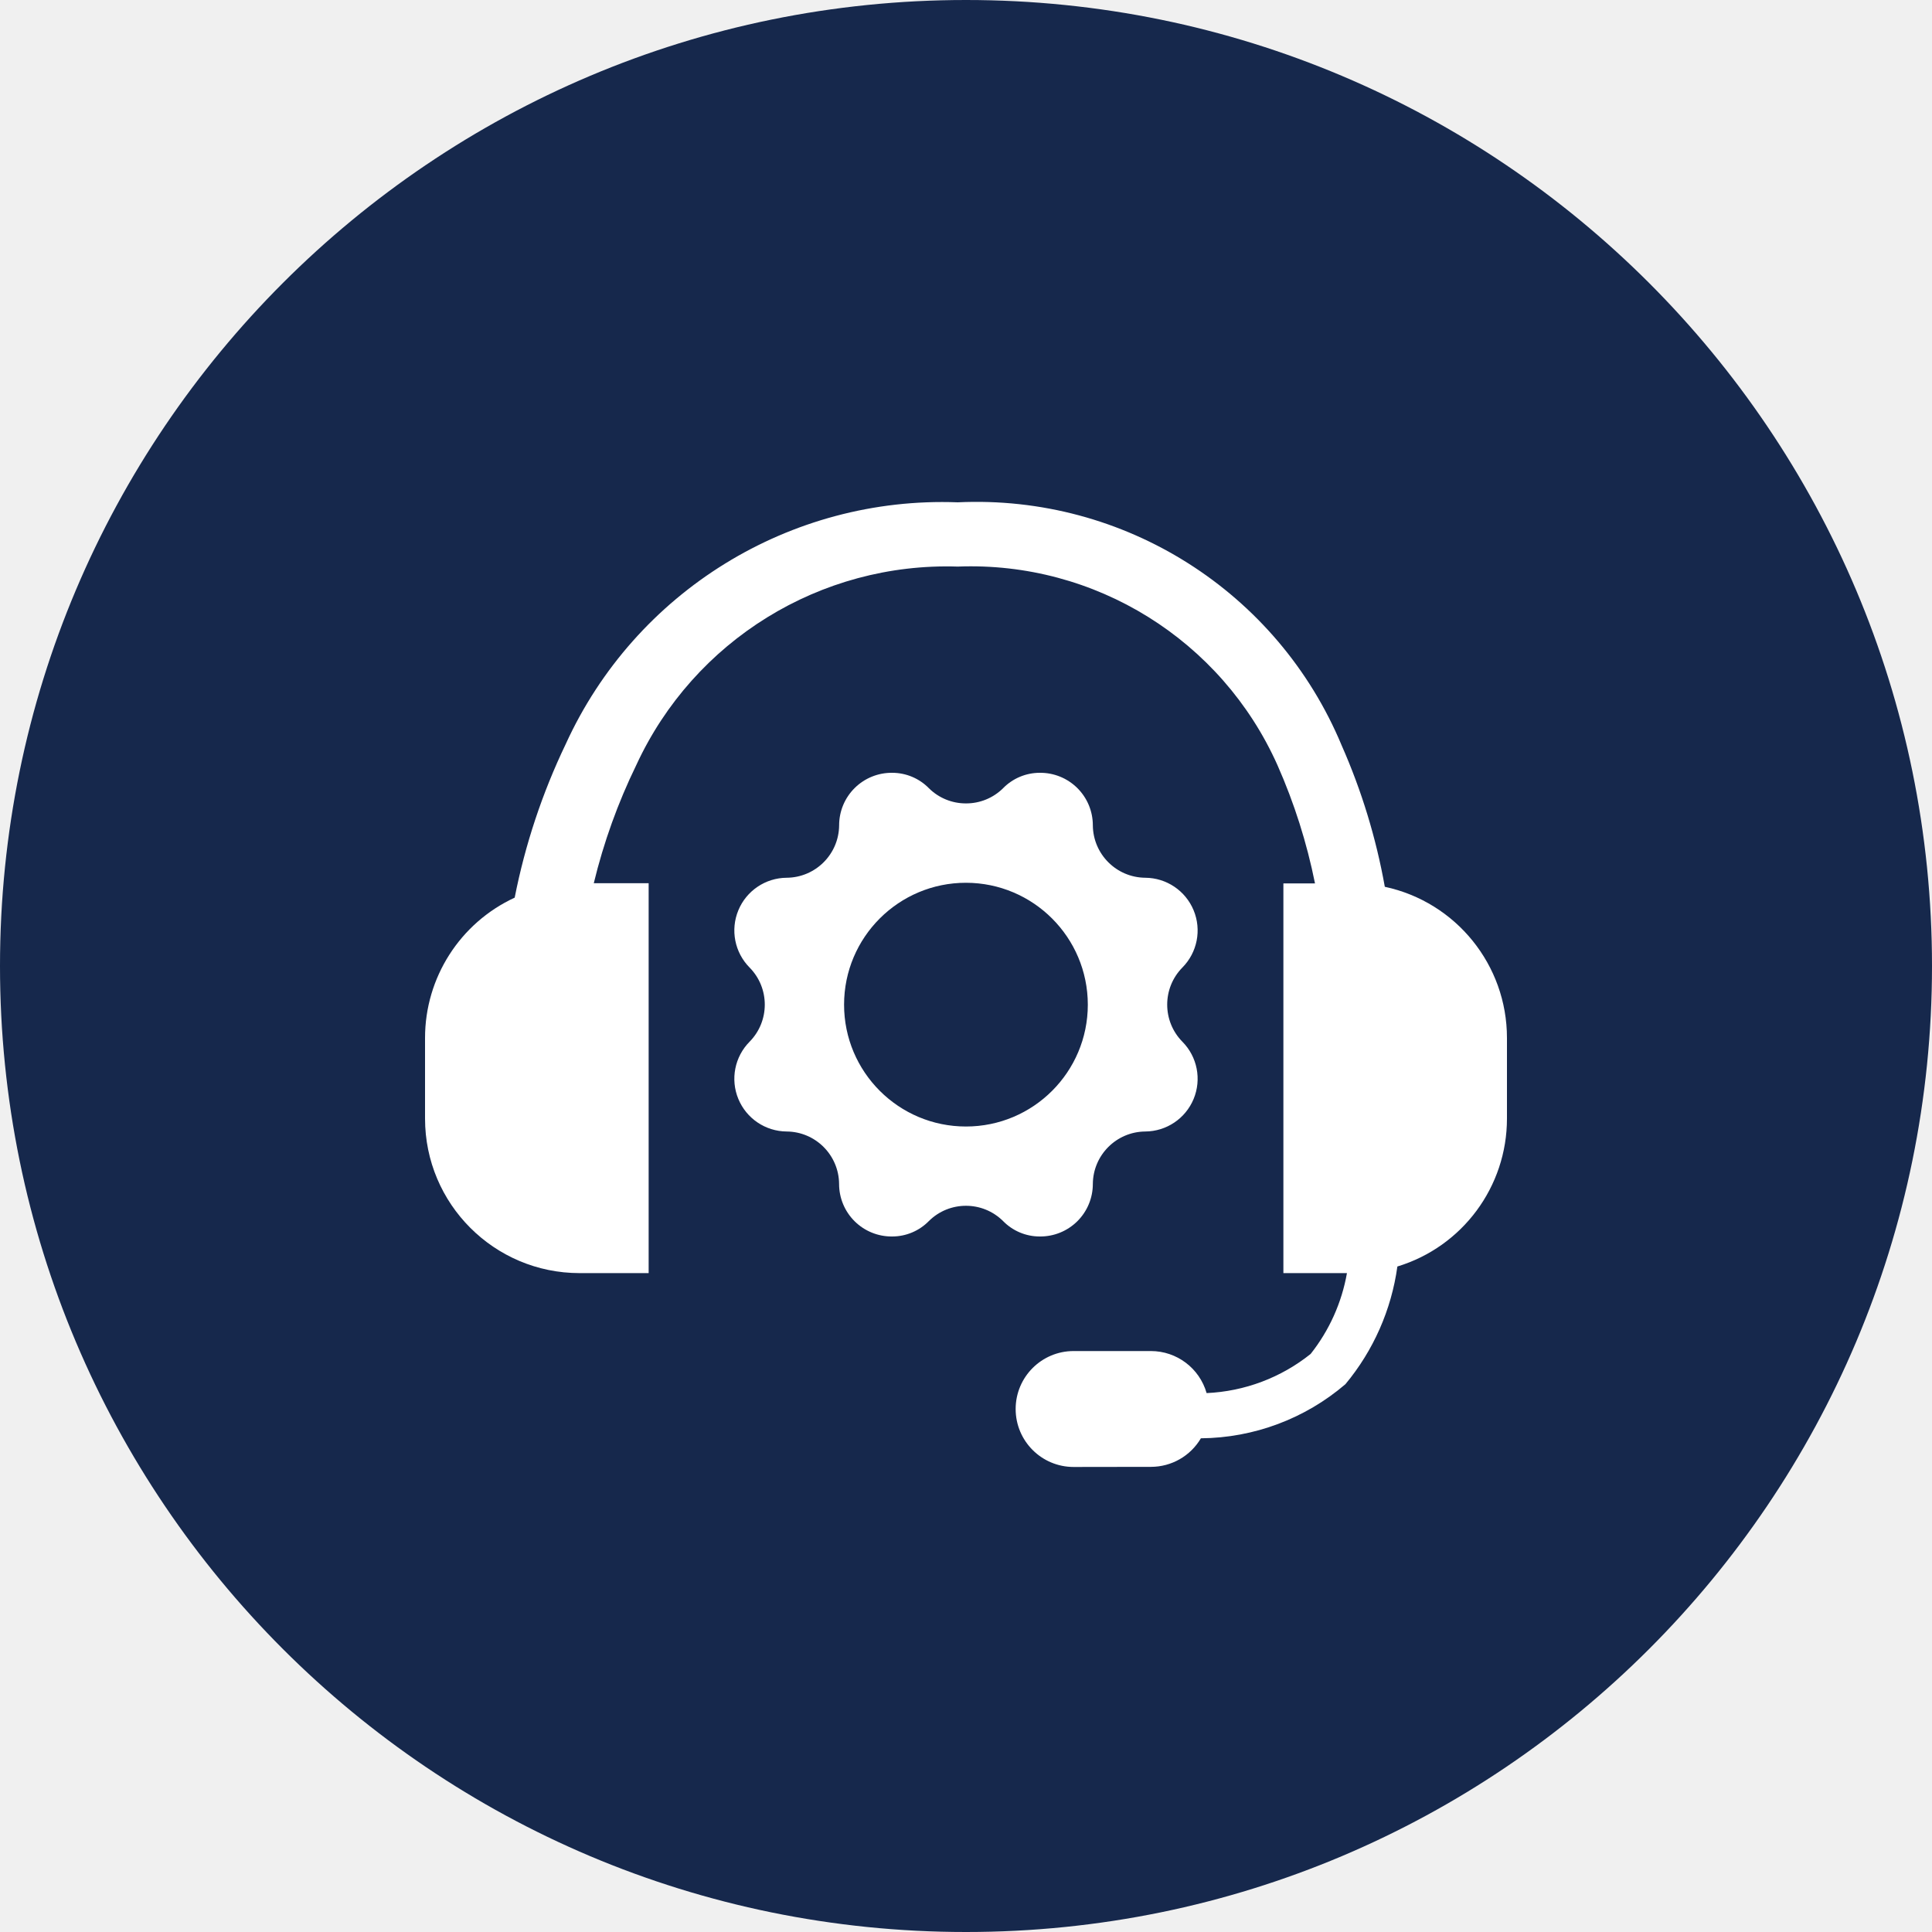
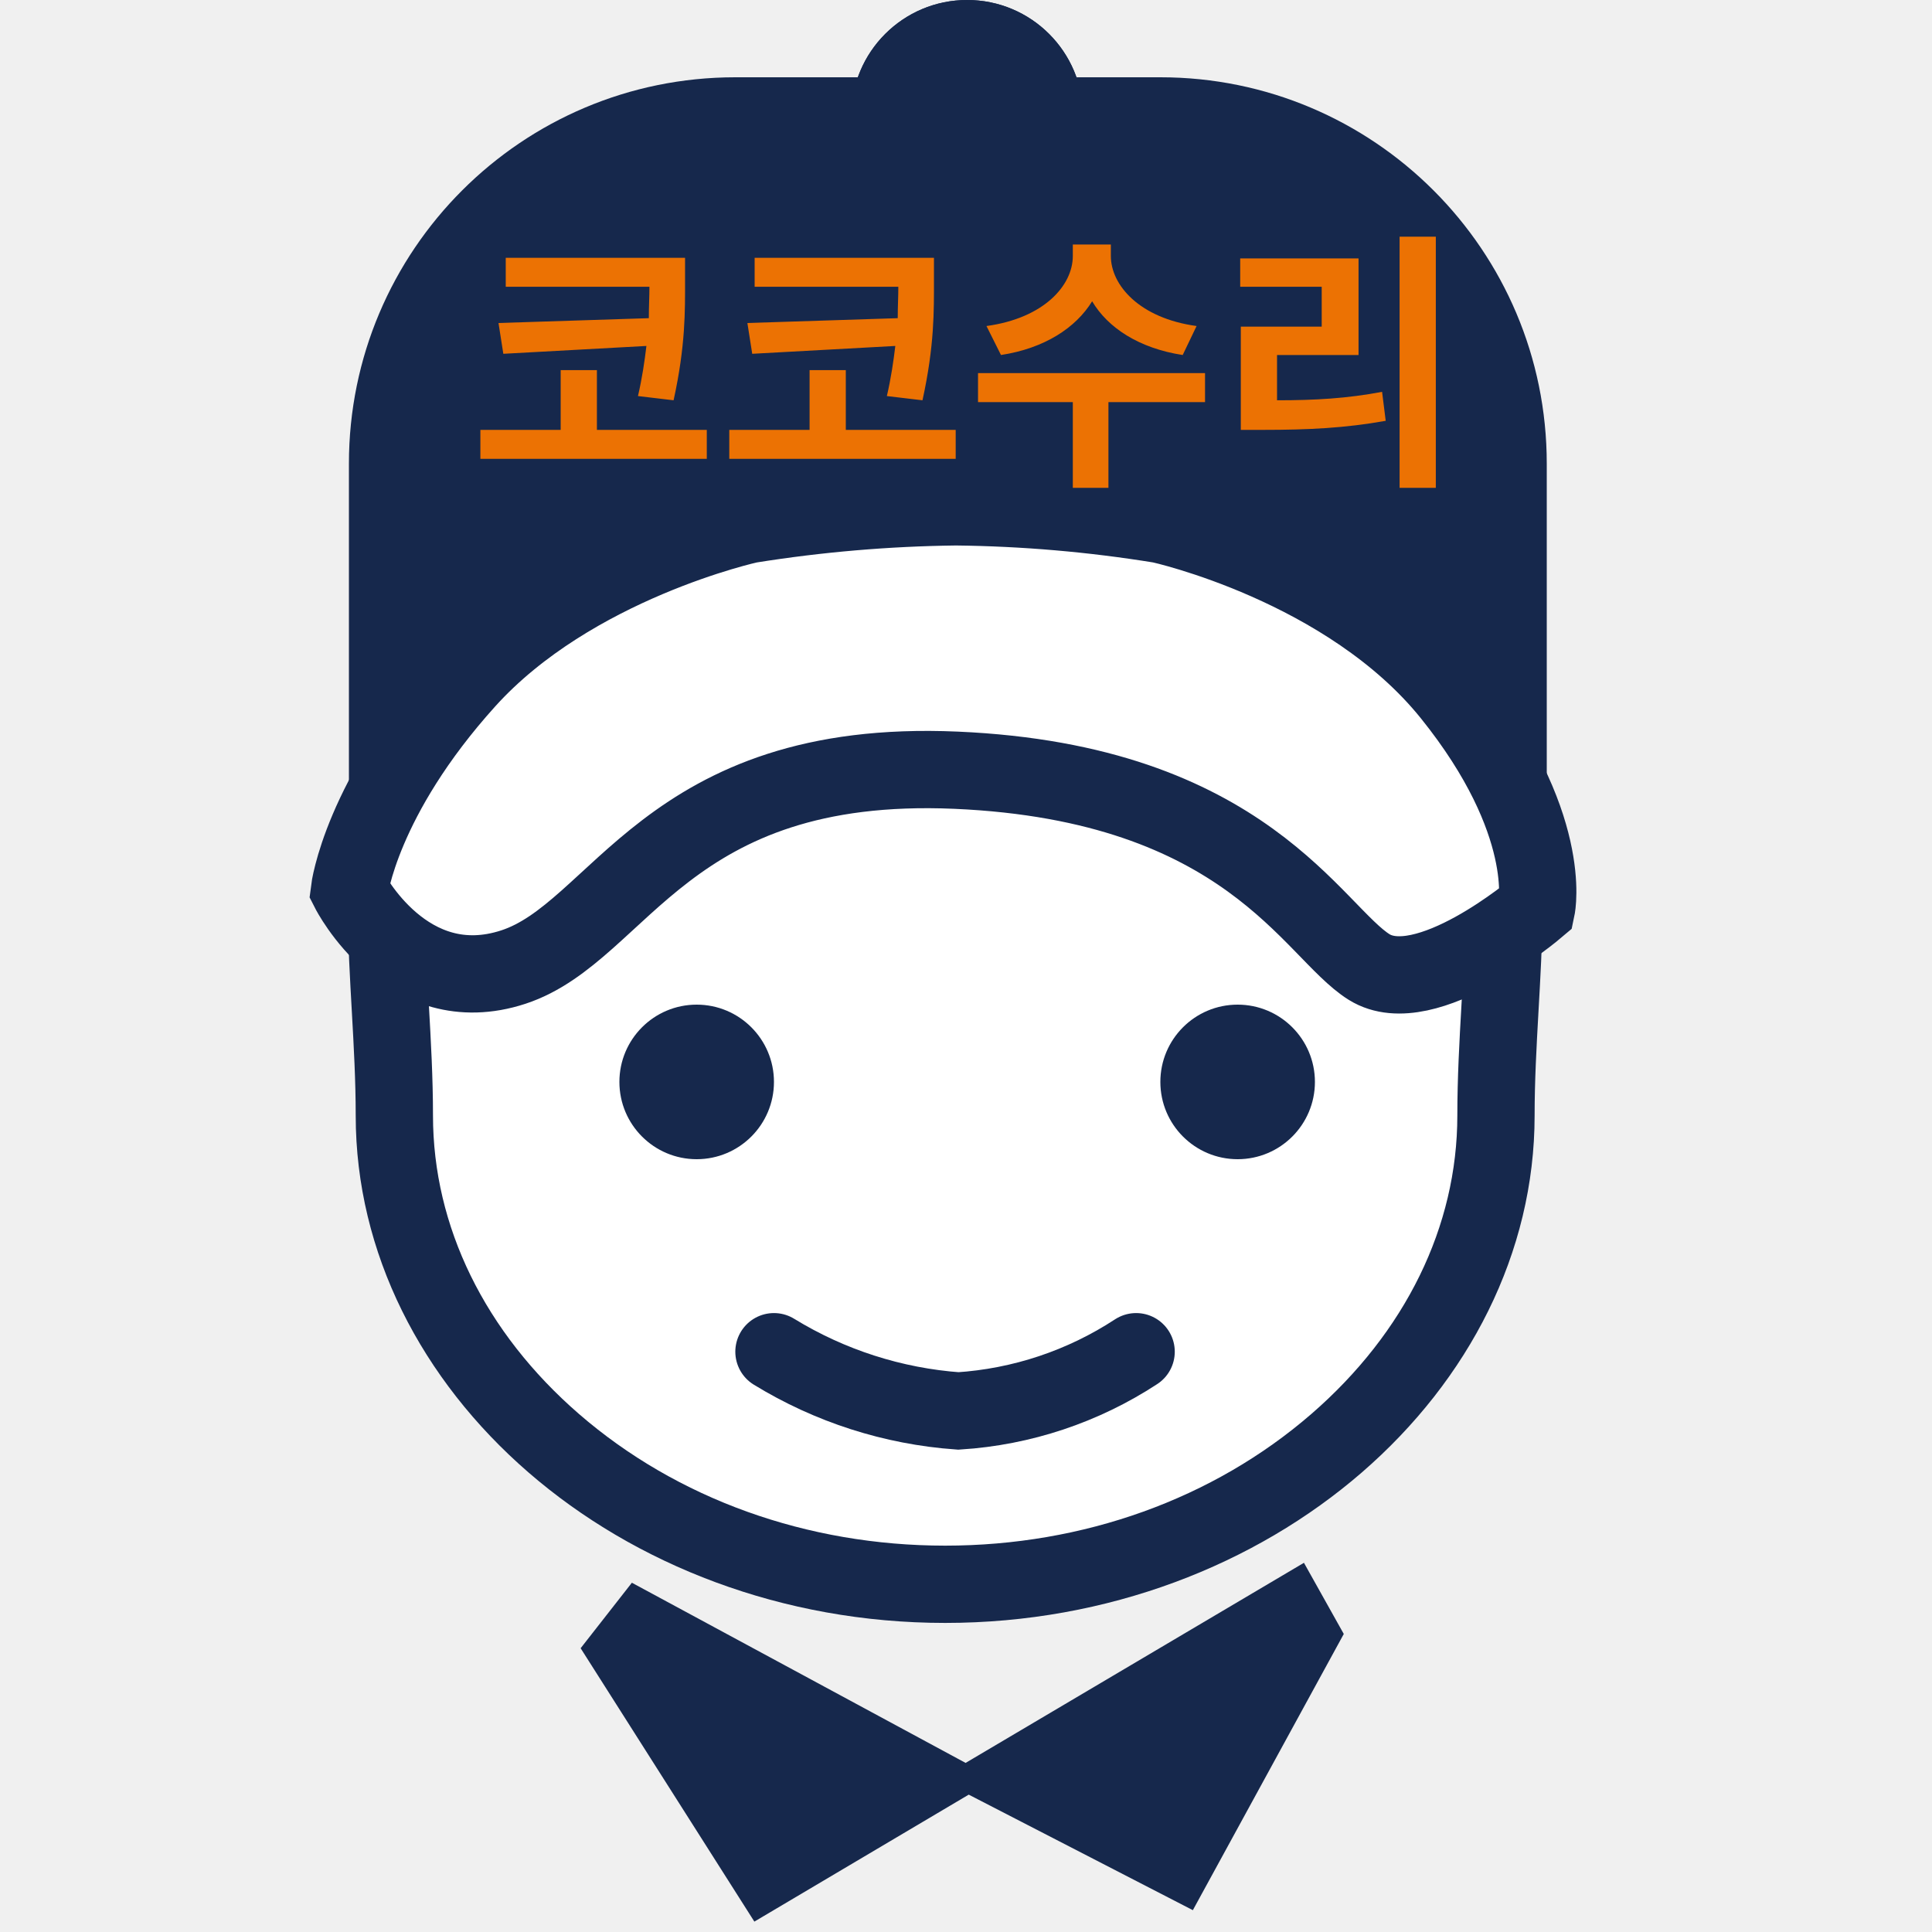
<svg xmlns="http://www.w3.org/2000/svg" width="50" height="50" viewBox="0 0 50 50">
-   <g id="그룹_7916" data-name="그룹 7916" transform="translate(21907 5212)">
-     <g id="그룹_7912" data-name="그룹 7912" transform="translate(-21907 -5212)">
-       <circle id="타원_236" data-name="타원 236" cx="25" cy="25" r="25" fill="#16284c" />
-     </g>
-     <g id="그룹_7915" data-name="그룹 7915" transform="translate(-0.999 3)">
-       <g id="그룹_4856" data-name="그룹 4856" transform="translate(-21896.5 -5201.834)">
-         <g id="그룹_4852" data-name="그룹 4852" transform="translate(0.499 -0.167)">
-           <path id="합치기_7" data-name="합치기 7" d="M17.785,24.965a1.5,1.5,0,0,1,0-3h2a1.5,1.5,0,0,1,1.442,1.088,4.639,4.639,0,0,0,2.692-1.013,4.672,4.672,0,0,0,.94-2.092H23.214V9.862h.818a14.7,14.7,0,0,0-.97-3.057,8.69,8.69,0,0,0-8.275-5.142A8.851,8.851,0,0,0,6.467,6.8a15.078,15.078,0,0,0-1.1,3.057h1.42V19.948H5a4,4,0,0,1-4-4V13.862A4,4,0,0,1,3.32,10.231a16.6,16.6,0,0,1,1.319-3.97A10.712,10.712,0,0,1,14.786,0a10.237,10.237,0,0,1,9.936,6.291A16.057,16.057,0,0,1,25.839,9.95,4,4,0,0,1,29,13.862v2.086a4,4,0,0,1-2.836,3.829,6.056,6.056,0,0,1-1.345,3.046,5.823,5.823,0,0,1-3.74,1.4,1.5,1.5,0,0,1-1.292.739Z" transform="translate(0 0.001)" fill="#fff" />
+   <g id="그룹_8391" data-name="그룹 8391" transform="translate(16781 21410)">
+     <g id="그룹_8357" data-name="그룹 8357" transform="translate(36.03 56)">
+       <g id="그룹_8350" data-name="그룹 8350" transform="translate(-16808.029 -21451.883)">
+         <g id="패스_3587" data-name="패스 3587" transform="translate(0.148 2.525)" fill="#fff">
+           <path d="M 15.312 24.359 C 11.496 24.359 7.897 23.062 5.18 20.706 C 3.882 19.581 2.863 18.28 2.153 16.839 C 1.426 15.365 1.057 13.814 1.057 12.228 C 1.057 11.284 1.004 10.335 0.952 9.416 C 0.862 7.823 0.777 6.318 0.963 4.951 C 1.158 3.513 1.63 2.441 2.447 1.576 C 4.42 -0.511 8.628 -1.525 15.312 -1.525 C 21.996 -1.525 26.204 -0.511 28.177 1.576 C 28.994 2.441 29.465 3.513 29.661 4.951 C 29.847 6.318 29.762 7.823 29.672 9.416 C 29.62 10.335 29.567 11.284 29.567 12.228 C 29.567 13.814 29.198 15.365 28.471 16.839 C 27.76 18.28 26.742 19.581 25.444 20.706 C 22.727 23.062 19.128 24.359 15.312 24.359 Z" stroke="none" />
+           <path d="M 15.312 -0.525 C 9.007 -0.525 4.923 0.413 3.174 2.263 C 1.641 3.885 1.784 6.422 1.95 9.36 C 2.003 10.292 2.057 11.256 2.057 12.228 C 2.057 15.096 3.399 17.838 5.835 19.951 C 8.371 22.149 11.736 23.359 15.312 23.359 C 18.888 23.359 22.253 22.149 24.789 19.951 C 27.225 17.838 28.567 15.096 28.567 12.228 C 28.567 11.256 28.621 10.292 28.674 9.36 C 28.84 6.422 28.983 3.885 27.45 2.263 C 25.701 0.413 21.617 -0.525 15.312 -0.525 M 15.312 -2.525 C 33.716 -2.525 30.567 5.114 30.567 12.228 C 30.567 19.343 23.737 25.359 15.312 25.359 C 6.887 25.359 0.057 19.343 0.057 12.228 C 0.057 5.114 -3.092 -2.525 15.312 -2.525 Z" stroke="none" fill="#16284c" />
        </g>
      </g>
-       <g id="그룹_7914" data-name="그룹 7914" transform="translate(2.608 0.608)">
-         <path id="빼기_27" data-name="빼기 27" d="M7.909,12a1.327,1.327,0,0,1-.95-.4,1.364,1.364,0,0,0-1.919,0,1.328,1.328,0,0,1-.95.4,1.359,1.359,0,0,1-1.374-1.36A1.368,1.368,0,0,0,1.36,9.283,1.364,1.364,0,0,1,.4,6.959,1.368,1.368,0,0,0,.4,5.04,1.364,1.364,0,0,1,1.36,2.716,1.368,1.368,0,0,0,2.717,1.359,1.359,1.359,0,0,1,4.091,0a1.328,1.328,0,0,1,.95.4A1.355,1.355,0,0,0,6,.792,1.355,1.355,0,0,0,6.959.4a1.328,1.328,0,0,1,.95-.4A1.359,1.359,0,0,1,9.283,1.359,1.368,1.368,0,0,0,10.64,2.716,1.364,1.364,0,0,1,11.6,5.04a1.369,1.369,0,0,0,0,1.919,1.364,1.364,0,0,1-.962,2.324A1.368,1.368,0,0,0,9.283,10.64,1.359,1.359,0,0,1,7.909,12ZM6,2.846A3.154,3.154,0,1,0,9.153,6,3.157,3.157,0,0,0,6,2.846Z" transform="translate(-21889.609 -5195.608)" fill="#fff" />
+       <path id="합치기_125" data-name="합치기 125" d="M3.45,3.158,4.776,1.463l8.637,4.663L22.169.947,23.2,2.789,19.294,9.937l-5.8-2.99L7.946,10.233Z" transform="translate(-16805.453 -21426.502)" fill="#16284c" />
+       <circle id="타원_281" data-name="타원 281" cx="2" cy="2" r="2" transform="translate(-16801 -21440)" fill="#16284c" />
+       <circle id="타원_282" data-name="타원 282" cx="2" cy="2" r="2" transform="translate(-16787 -21440)" fill="#16284c" />
+       <g id="그룹_8356" data-name="그룹 8356">
+         <g id="그룹_8355" data-name="그룹 8355">
+           <g id="타원_283" data-name="타원 283" transform="translate(-16795 -21466)" fill="#16284c" stroke="#16284c" stroke-width="1">
+             <circle cx="3" cy="3" r="3" stroke="none" />
+             <circle cx="3" cy="3" r="2.5" fill="none" />
+           </g>
+           <path id="패스_3597" data-name="패스 3597" d="M10,1H21A10,10,0,0,1,31,11V22L16,17.828,0,22V11A10,10,0,0,1,10,1Z" transform="translate(-16808 -21465)" fill="#16284c" />
+           <path id="패스_3598" data-name="패스 3598" d="M-16751.34-21416.445s1.471,2.895,4.246,1.984,3.928-5.422,11.453-5.094,9.23,4.184,10.693,5.094,4.332-1.529,4.332-1.529.463-2.205-2.213-5.533-7.518-4.391-7.518-4.391a35.456,35.456,0,0,0-5.295-.457,36.551,36.551,0,0,0-5.346.457s-4.578,1-7.318,4.035S-16751.34-21416.445-16751.34-21416.445Z" transform="translate(-56.648 -26.512)" fill="#fff" stroke="#16284c" stroke-width="2" />
+         </g>
+         <text id="코코수리" transform="translate(-16792 -21454)" fill="#ec7203" font-size="7" font-family="NotoSansCJKkr-Bold, Noto Sans CJK KR" font-weight="700">
+           <tspan x="-12.88" y="0">코코수리</tspan>
+         </text>
      </g>
+       <path id="패스_3599" data-name="패스 3599" d="M-16797-21432.018a10.566,10.566,0,0,0,4.773,1.533,9.5,9.5,0,0,0,4.6-1.533" transform="translate(0 1)" fill="none" stroke="#16284c" stroke-linecap="round" stroke-width="2" />
    </g>
+     <rect id="사각형_2957" data-name="사각형 2957" width="50" height="50" transform="translate(-16781 -21410)" fill="none" />
  </g>
</svg>
